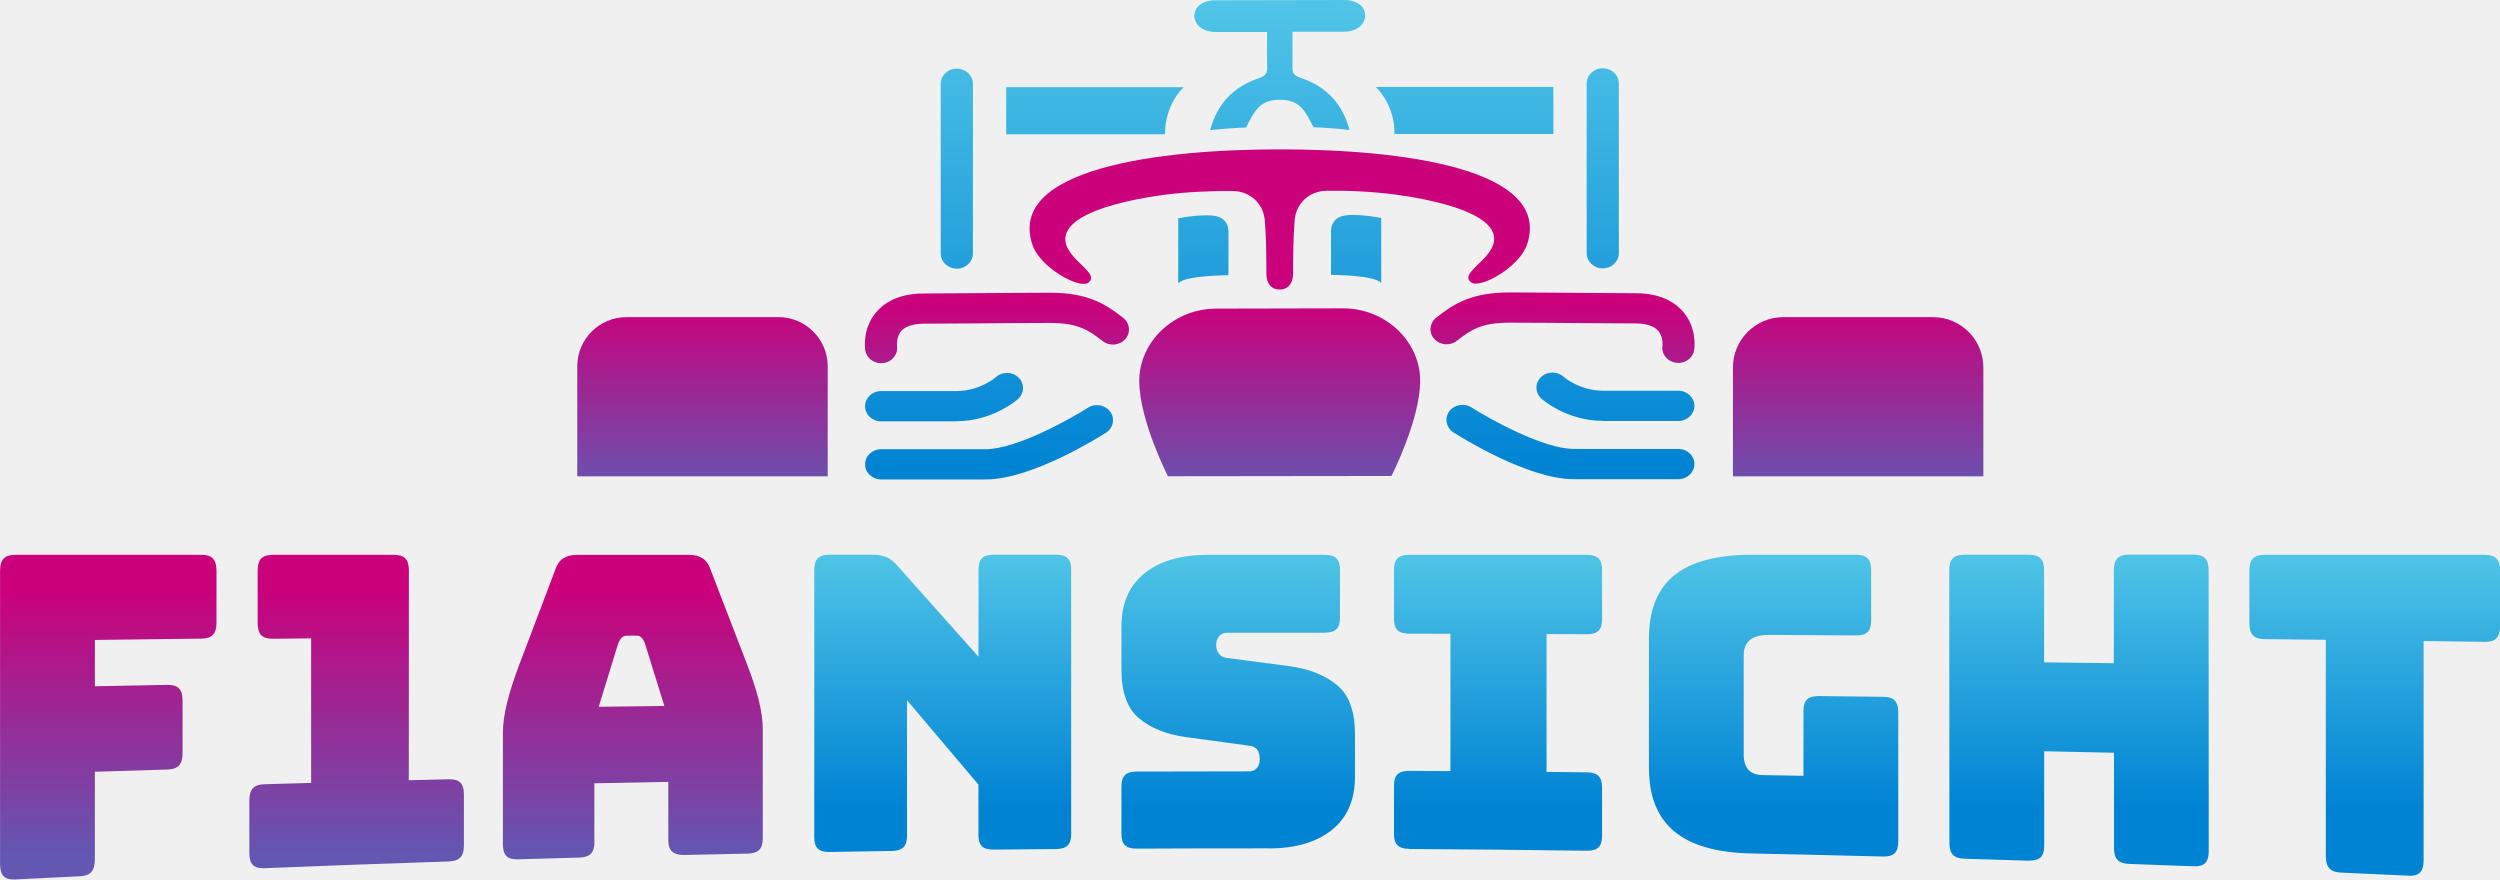
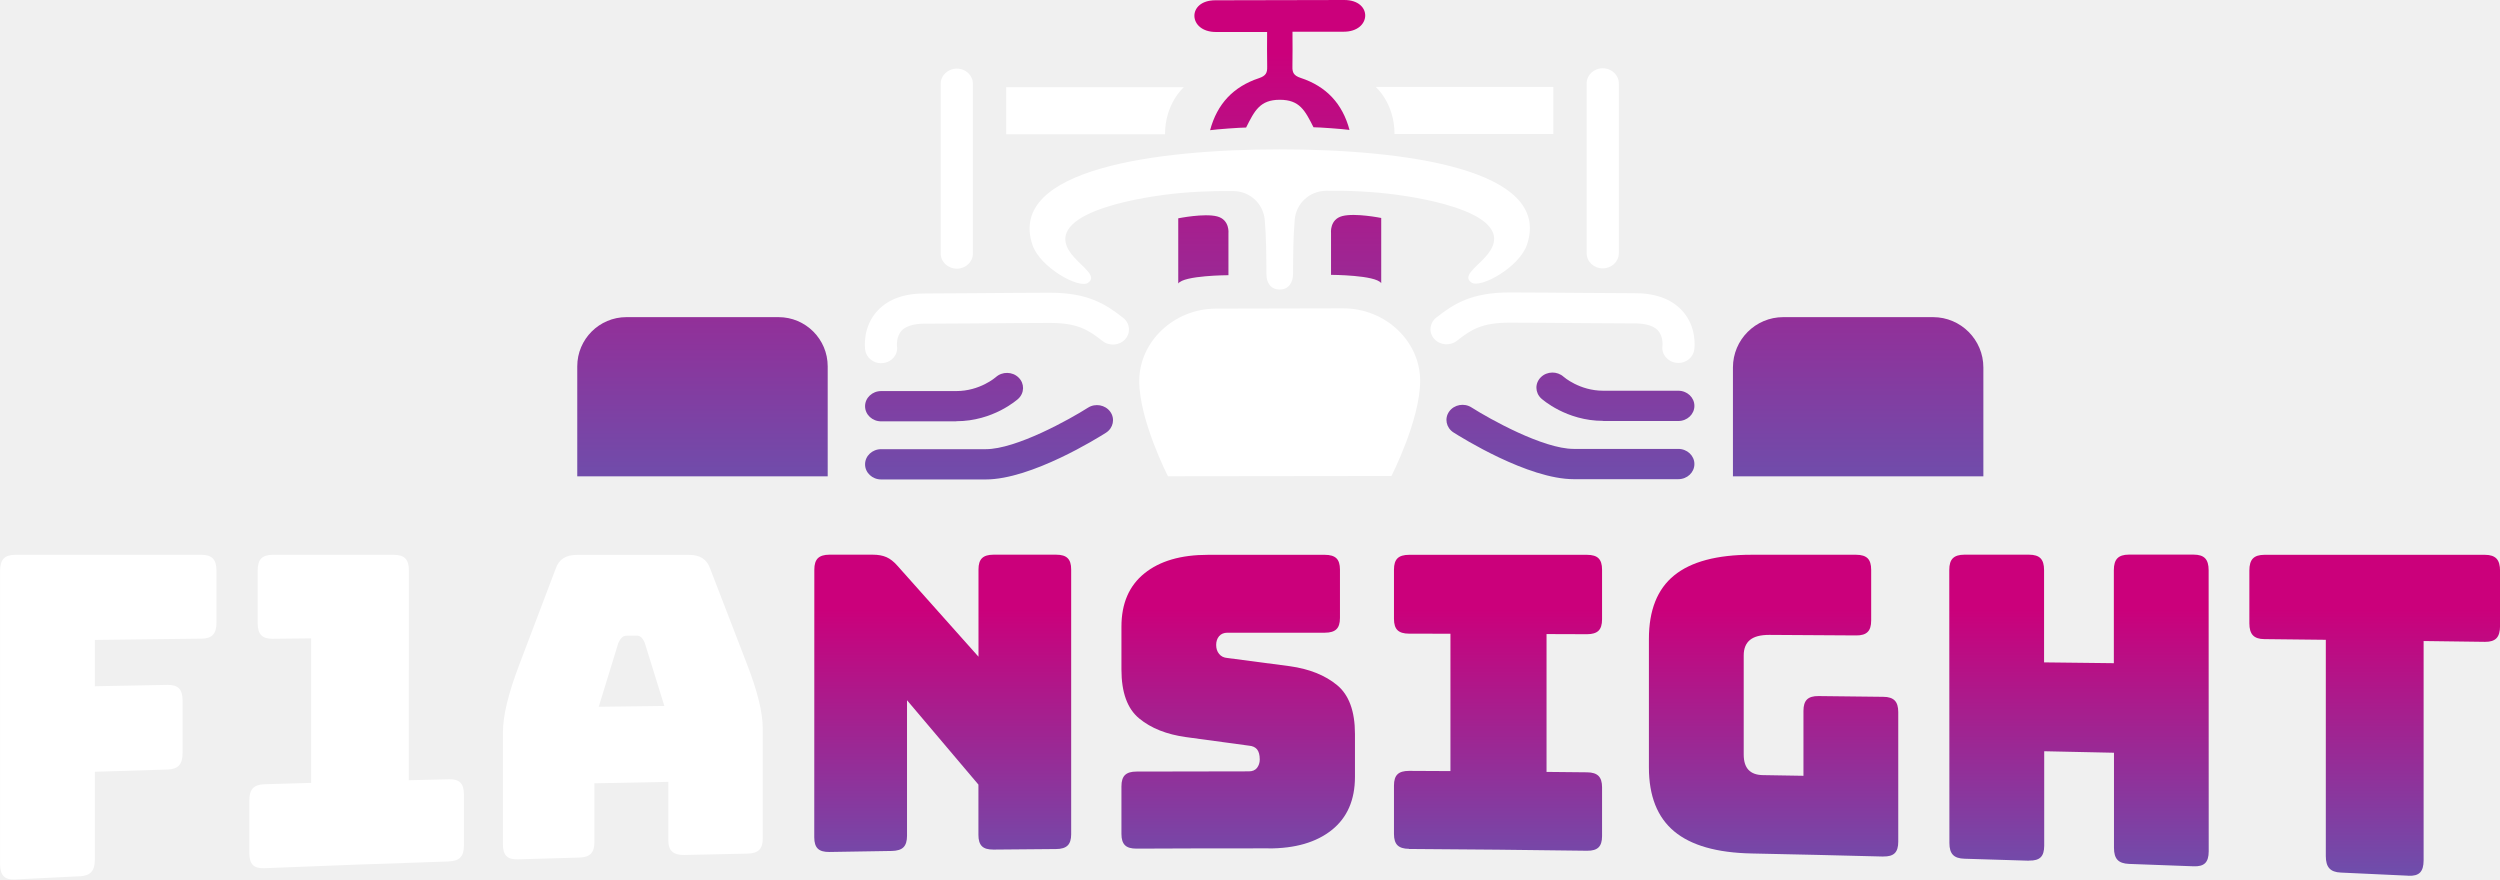
<svg xmlns="http://www.w3.org/2000/svg" xmlns:xlink="http://www.w3.org/1999/xlink" id="a" viewBox="0 0 366.56 128.95">
  <defs>
-     <linearGradient id="b" x1="272.45" y1="73.02" x2="272.45" y2="44.38" gradientUnits="userSpaceOnUse">
+     <linearGradient id="b" x1="145.02" y1="79.51" x2="145.02" y2="7.66" gradientUnits="userSpaceOnUse">
      <stop offset="0" stop-color="#6258b2" />
      <stop offset="1" stop-color="#cb007b" />
    </linearGradient>
-     <linearGradient id="c" x1="103" y1="73.02" x2="103" y2="44.38" xlink:href="#b" />
-     <linearGradient id="d" x1="146.18" y1="73.02" x2="146.18" y2="44.38" xlink:href="#b" />
-     <linearGradient id="e" x1="187.64" y1="73.02" x2="187.64" y2="44.38" xlink:href="#b" />
-     <linearGradient id="f" x1="229.1" y1="73.02" x2="229.1" y2="44.38" xlink:href="#b" />
-     <linearGradient id="g" x1="187.64" y1="73.02" x2="187.64" y2="44.38" xlink:href="#b" />
-     <linearGradient id="h" x1="160.55" y1="-2.7" x2="160.55" y2="68.67" gradientUnits="userSpaceOnUse">
-       <stop offset="0" stop-color="#54c8e8" />
-       <stop offset="1" stop-color="#0083d3" />
-     </linearGradient>
-     <linearGradient id="i" x1="145.02" y1="-2.7" x2="145.02" y2="68.67" xlink:href="#h" />
-     <linearGradient id="j" x1="138.43" y1="-2.7" x2="138.43" y2="68.67" xlink:href="#h" />
-     <linearGradient id="k" x1="140.29" y1="-2.7" x2="140.29" y2="68.67" xlink:href="#h" />
-     <linearGradient id="l" x1="176.45" y1="-2.7" x2="176.45" y2="68.67" xlink:href="#h" />
-     <linearGradient id="m" x1="214.73" y1="-2.7" x2="214.73" y2="68.67" xlink:href="#h" />
-     <linearGradient id="n" x1="230.26" y1="-2.7" x2="230.26" y2="68.67" xlink:href="#h" />
-     <linearGradient id="o" x1="236.86" y1="-2.7" x2="236.86" y2="68.67" xlink:href="#h" />
-     <linearGradient id="p" x1="235" y1="-2.7" x2="235" y2="68.67" xlink:href="#h" />
-     <linearGradient id="q" x1="187.64" y1="-2.7" x2="187.64" y2="68.67" xlink:href="#h" />
-     <linearGradient id="r" x1="198.84" y1="-2.7" x2="198.84" y2="68.67" xlink:href="#h" />
-     <linearGradient id="s" x1="15.87" y1="125.84" x2="15.87" y2="86.34" gradientUnits="userSpaceOnUse">
-       <stop offset="0" stop-color="#6258b2" />
-       <stop offset="1" stop-color="#cb007b" />
-     </linearGradient>
-     <linearGradient id="t" x1="52.31" y1="125.84" x2="52.31" y2="86.34" xlink:href="#s" />
-     <linearGradient id="u" x1="92.8" y1="125.84" x2="92.8" y2="86.34" xlink:href="#s" />
-     <linearGradient id="v" x1="138.24" y1="79.38" x2="138.24" y2="118.25" gradientUnits="userSpaceOnUse">
-       <stop offset="0" stop-color="#54c8e8" />
-       <stop offset="1" stop-color="#0083d3" />
-     </linearGradient>
-     <linearGradient id="w" x1="181.56" y1="79.38" x2="181.56" y2="118.25" xlink:href="#v" />
-     <linearGradient id="x" x1="219.65" y1="79.38" x2="219.65" y2="118.25" xlink:href="#v" />
-     <linearGradient id="y" x1="260.06" y1="79.38" x2="260.06" y2="118.25" xlink:href="#v" />
-     <linearGradient id="z" x1="304.84" y1="79.38" x2="304.84" y2="118.25" xlink:href="#v" />
-     <linearGradient id="aa" x1="348.18" y1="79.38" x2="348.18" y2="118.25" xlink:href="#v" />
+     <linearGradient id="c" x1="138.43" x2="138.43" xlink:href="#b" />
+     <linearGradient id="d" x1="176.45" y1="79.51" x2="176.45" y2="7.66" xlink:href="#b" />
+     <linearGradient id="e" x1="230.26" y1="79.51" x2="230.26" y2="7.66" xlink:href="#b" />
+     <linearGradient id="f" x1="236.86" y1="79.51" x2="236.86" y2="7.66" xlink:href="#b" />
+     <linearGradient id="g" x1="187.64" y1="79.51" x2="187.64" y2="7.66" xlink:href="#b" />
+     <linearGradient id="h" x1="198.84" y1="79.51" x2="198.84" y2="7.66" xlink:href="#b" />
+     <linearGradient id="i" x1="272.45" y1="79.51" x2="272.45" y2="7.66" xlink:href="#b" />
+     <linearGradient id="j" x1="103" y1="79.51" x2="103" y2="7.66" xlink:href="#b" />
+     <linearGradient id="k" x1="138.24" y1="133.2" x2="138.24" y2="89.29" xlink:href="#b" />
+     <linearGradient id="l" x1="181.56" y1="133.2" x2="181.56" y2="89.29" xlink:href="#b" />
+     <linearGradient id="m" x1="219.65" y1="133.2" x2="219.65" y2="89.29" xlink:href="#b" />
+     <linearGradient id="n" x1="260.06" y1="133.2" x2="260.06" y2="89.29" xlink:href="#b" />
+     <linearGradient id="o" x1="304.84" y1="133.2" x2="304.84" y2="89.29" xlink:href="#b" />
+     <linearGradient id="p" x1="348.18" y1="133.2" x2="348.18" y2="89.29" xlink:href="#b" />
  </defs>
-   <path d="M140.23,10.23h.12c1.08,0,1.96.88,1.96,1.96v25.62h-4.03V12.18c0-1.08.88-1.96,1.96-1.96Z" fill="#f1f1f1" />
-   <path d="M232.98,10.18h4.03v25.62c0,1.08-.88,1.96-1.96,1.96h-.12c-1.08,0-1.96-.88-1.96-1.96V10.18h0Z" transform="translate(469.99 47.94) rotate(-180)" fill="#f1f1f1" />
-   <path d="M261.47,46.5h21.96c4.07,0,7.38,3.31,7.38,7.38v15.96h-36.72v-15.96c0-4.07,3.31-7.38,7.38-7.38Z" fill="url(#b)" />
-   <path d="M91.85,46.5h22.3c3.98,0,7.21,3.23,7.21,7.21v16.13h-36.72v-16.13c0-3.98,3.23-7.21,7.21-7.21Z" fill="url(#c)" />
-   <path d="M129.2,53.26c-1.16,0-2.17-.81-2.34-1.93-.05-.34-.42-3.4,1.83-5.8,1.61-1.71,4-2.55,7.16-2.5.54,0,3.58-.02,6.79-.04,4.07-.03,8.69-.07,11.3-.07,5.6,0,8.18,1.67,10.75,3.69,1,.79,1.13,2.18.3,3.12-.84.94-2.32,1.06-3.32.28-2.11-1.66-3.68-2.66-7.73-2.66-2.59,0-7.2.04-11.26.07-3.91.03-6.33.05-6.91.04-1.16-.02-2.72.14-3.54.99-.86.89-.71,2.29-.71,2.3.18,1.21-.72,2.32-2.01,2.48-.11.01-.22.02-.32.02Z" fill="url(#d)" />
-   <path d="M196.95,45.21l-18.62.04c-6.23,0-11.29,4.86-11.29,10.61s4.21,13.97,4.21,13.97l32.77-.04s4.21-8.22,4.21-13.97-5.05-10.61-11.29-10.61Z" fill="url(#e)" />
-   <path d="M246.08,53.22c1.16,0,2.17-.81,2.34-1.93.05-.34.42-3.4-1.83-5.8-1.61-1.71-4-2.55-7.16-2.5-.54,0-3.58-.02-6.79-.04-4.07-.03-8.69-.07-11.3-.07-5.6,0-8.18,1.67-10.75,3.69-1,.79-1.13,2.18-.3,3.12.84.94,2.32,1.06,3.32.28,2.11-1.66,3.68-2.66,7.73-2.66,2.59,0,7.2.04,11.26.07,3.91.03,6.33.05,6.91.04,1.16-.02,2.72.14,3.54.99.86.89.71,2.29.71,2.3-.18,1.21.72,2.32,2.01,2.48.11.01.22.02.32.02Z" fill="url(#f)" />
-   <path d="M187.64,21.9c-17.99,0-39.99,2.87-36.26,14,1.12,3.33,6.83,6.48,8.15,5.57,1.31-.91-.48-2.06-1.97-3.67-6.02-6.44,9.76-8.79,13.12-9.23,3.34-.44,6.74-.59,10.11-.56,2.55.03,4.46,1.89,4.66,4.29.22,2.63.22,5.28.24,7.93,0,1.15.57,2.22,1.95,2.22s1.94-1.11,1.95-2.26c.02-2.64.02-5.29.24-7.93.2-2.4,2.11-4.26,4.66-4.29,3.37-.04,6.78.12,10.11.56,3.36.44,19.14,2.79,13.12,9.23-1.5,1.6-3.29,2.76-1.97,3.67,1.31.91,7.03-2.24,8.15-5.57,3.73-11.13-18.27-13.96-36.26-13.96Z" fill="url(#g)" />
-   <path d="M170.82,19.69h-23.29v-6.9h26.05s-2.76,2.35-2.76,6.9Z" fill="url(#h)" />
-   <path d="M144.54,70.3h-15.34c-1.3,0-2.36-.99-2.36-2.22s1.06-2.22,2.36-2.22h15.34c4.46,0,12.33-4.39,14.98-6.08,1.08-.69,2.54-.42,3.27.59.73,1.01.45,2.39-.63,3.08-1.1.7-10.93,6.85-17.63,6.85Z" fill="url(#i)" />
-   <path d="M140.22,61.78h-11.02c-1.3,0-2.36-.99-2.36-2.22s1.06-2.22,2.36-2.22h11.02c3.46,0,5.77-2.02,5.79-2.04.94-.85,2.43-.83,3.33.05.91.88.88,2.28-.05,3.13-.15.13-3.67,3.28-9.07,3.28Z" fill="url(#j)" />
-   <path d="M140.29,39.39c-1.3,0-2.36-.99-2.36-2.22V12.28c0-1.22,1.06-2.22,2.36-2.22s2.36.99,2.36,2.22v24.9c0,1.22-1.06,2.22-2.36,2.22Z" fill="url(#k)" />
-   <path d="M180.12,40.35s-6.55.02-7.36,1.22v-9.56s3.81-.77,5.7-.28,1.66,2.5,1.66,2.5v6.12Z" fill="url(#l)" />
-   <path d="M204.47,19.65c1.49,0,23.29,0,23.29,0v-6.9s-26.05,0-26.05,0c0,0,2.76,2.35,2.76,6.9Z" fill="url(#m)" />
-   <path d="M230.74,70.26h15.34c1.3,0,2.36-.99,2.36-2.22s-1.06-2.22-2.36-2.22h-15.34c-4.46,0-12.33-4.39-14.98-6.08-1.08-.69-2.54-.42-3.27.59-.73,1.01-.45,2.39.63,3.08,1.1.7,10.93,6.85,17.63,6.85Z" fill="url(#n)" />
-   <path d="M235.06,61.73h11.02c1.3,0,2.36-.99,2.36-2.22s-1.06-2.22-2.36-2.22h-11.02c-3.46,0-5.77-2.02-5.79-2.04-.94-.85-2.43-.83-3.33.05-.91.88-.88,2.28.05,3.13.15.13,3.67,3.28,9.07,3.28Z" fill="url(#o)" />
-   <path d="M235,39.35c-1.3,0-2.36-.99-2.36-2.22V12.23c0-1.22,1.06-2.22,2.36-2.22s2.36.99,2.36,2.22v24.9c0,1.22-1.06,2.22-2.36,2.22Z" fill="url(#p)" />
-   <path d="M197.09,0c-1.93,0-16.96.04-18.89.04-4.2,0-4.02,4.65.08,4.65,1.65,0,4.91,0,7.51,0,0,1.82-.03,3.47.01,5.12.02.86-.19,1.31-1.2,1.65-3.77,1.25-6.14,3.78-7.17,7.63.98-.14,4.45-.39,5.28-.39,1.24-2.47,2.03-4.07,4.94-4.07s3.69,1.56,4.94,4.03c.83,0,4.3.25,5.28.39-1.03-3.85-3.4-6.39-7.17-7.63-1.02-.34-1.22-.79-1.2-1.65.04-1.65.01-3.29.01-5.12,2.6,0,5.86,0,7.51,0,4.1,0,4.28-4.65.08-4.65Z" fill="url(#q)" />
-   <path d="M195.16,40.3s6.55.02,7.36,1.22v-9.56s-3.81-.77-5.7-.28-1.66,2.5-1.66,2.5v6.12Z" fill="url(#r)" />
-   <path d="M11.7,128.48c-3.16.15-6.33.31-9.49.47-.78.04-1.34-.12-1.68-.48-.35-.36-.52-.96-.52-1.8,0-14.31,0-28.63,0-42.94,0-.84.17-1.45.52-1.82.35-.37.91-.56,1.69-.56h27.32c.78,0,1.34.18,1.68.55.35.36.52.95.52,1.77,0,2.55,0,5.1,0,7.64,0,.81-.17,1.4-.52,1.77-.35.37-.91.56-1.69.56-5.21.06-10.41.12-15.62.19,0,2.26,0,4.53,0,6.79,3.55-.07,7.11-.14,10.66-.2.78-.01,1.34.16,1.68.52.35.36.52.95.52,1.76,0,2.58,0,5.16,0,7.74,0,.82-.17,1.41-.52,1.79-.35.38-.91.58-1.68.6-3.55.11-7.11.22-10.66.33,0,4.29,0,8.58,0,12.87,0,.83-.17,1.44-.52,1.82-.35.39-.91.6-1.68.64Z" fill="url(#s)" />
-   <path d="M65.84,126.31c-9.03.29-18.05.62-27.08.99-.78.03-1.34-.13-1.68-.47-.35-.35-.52-.93-.52-1.74,0-2.58,0-5.16,0-7.74,0-.81.17-1.4.52-1.77.35-.37.91-.57,1.68-.59,2.29-.07,4.57-.13,6.86-.2,0-7.06,0-14.13,0-21.19-1.88.02-3.76.04-5.64.06-.78,0-1.34-.17-1.68-.53-.35-.36-.52-.94-.52-1.75,0-2.58,0-5.15,0-7.73,0-.81.17-1.4.52-1.76.35-.36.91-.54,1.68-.54h17.77c.78,0,1.34.18,1.68.53.35.36.52.93.52,1.72,0,10.27,0,20.53-.01,30.8,1.96-.05,3.92-.1,5.88-.14.78-.02,1.34.14,1.68.49.35.35.52.91.52,1.7,0,2.51,0,5.03,0,7.54,0,.79-.17,1.37-.52,1.73-.35.37-.91.56-1.69.58Z" fill="url(#t)" />
-   <path d="M87.16,123.46c0,.78-.17,1.35-.52,1.71-.35.36-.91.55-1.69.57-3,.08-6,.17-9.01.26-.78.02-1.34-.13-1.68-.48-.35-.34-.52-.91-.52-1.69,0-5.46,0-10.93,0-16.39,0-1.24.19-2.67.58-4.29.39-1.62.99-3.51,1.81-5.67,1.78-4.71,3.56-9.4,5.34-14.08.24-.7.62-1.22,1.13-1.55.51-.33,1.17-.49,1.99-.49h16.48c.78,0,1.42.16,1.93.49.51.33.89.83,1.13,1.53,1.77,4.61,3.55,9.21,5.32,13.8.82,2.1,1.42,3.94,1.81,5.52.39,1.58.58,2.97.58,4.19,0,5.35,0,10.7,0,16.04,0,.77-.17,1.33-.52,1.68-.35.35-.91.53-1.69.55-3.08.06-6.17.13-9.25.2-.82.02-1.42-.14-1.81-.48-.39-.34-.58-.89-.58-1.67,0-2.86,0-5.71,0-8.57-3.61.06-7.23.13-10.84.21,0,2.87,0,5.75,0,8.62ZM90.67,94.25c-.96,3.12-1.92,6.25-2.88,9.38,3.21-.04,6.41-.08,9.62-.12-.96-3.09-1.92-6.18-2.88-9.28-.16-.37-.34-.63-.52-.79-.18-.16-.4-.24-.64-.24-.51,0-1.02,0-1.53.01-.24,0-.46.09-.64.25-.18.17-.36.43-.52.8Z" fill="url(#u)" />
-   <path d="M130.79,124.77c-3.06.04-6.13.09-9.19.15-.78.01-1.34-.15-1.69-.49-.35-.34-.52-.89-.52-1.66,0-13.08,0-26.17.01-39.25,0-.77.17-1.32.52-1.67.35-.34.91-.52,1.69-.52h6.37c.78,0,1.44.12,1.99.36.55.24,1.09.66,1.62,1.27,3.96,4.46,7.92,8.9,11.88,13.33,0-4.27,0-8.53,0-12.8,0-.76.17-1.31.52-1.65.35-.34.91-.51,1.68-.51h9.19c.78,0,1.34.17,1.68.51.35.34.52.89.52,1.65,0,12.94,0,25.88,0,38.83,0,.76-.17,1.31-.52,1.65-.35.34-.91.52-1.69.52-3.06.02-6.13.05-9.19.08-.78,0-1.34-.15-1.68-.49-.35-.34-.52-.89-.52-1.65,0-2.46,0-4.93,0-7.39-3.49-4.12-6.98-8.24-10.47-12.37,0,6.63,0,13.26,0,19.89,0,.76-.17,1.32-.52,1.67-.35.35-.91.52-1.69.54Z" fill="url(#v)" />
-   <path d="M186,124.39c-6.46,0-12.91,0-19.37.04-.78,0-1.34-.16-1.68-.5-.35-.34-.52-.89-.52-1.64,0-2.33,0-4.67,0-7,0-.76.17-1.31.52-1.65.35-.34.91-.51,1.68-.51,5.49-.02,10.99-.03,16.48-.03.53,0,.93-.17,1.2-.51.26-.34.4-.75.4-1.23,0-.68-.14-1.17-.4-1.49-.27-.32-.67-.5-1.2-.54-3.06-.42-6.13-.83-9.19-1.25-2.86-.39-5.16-1.31-6.89-2.74-1.74-1.43-2.6-3.82-2.6-7.18,0-2.09,0-4.19,0-6.28,0-3.39,1.12-6,3.37-7.81,2.25-1.82,5.35-2.72,9.31-2.72h17.15c.78,0,1.34.17,1.69.51.35.34.52.89.52,1.64,0,2.37,0,4.75,0,7.12,0,.76-.17,1.31-.52,1.64-.35.34-.91.51-1.69.51-4.76,0-9.52,0-14.28,0-.53,0-.94.17-1.23.51-.29.34-.43.77-.43,1.29,0,.52.14.96.43,1.31.29.36.69.56,1.23.6,3.04.4,6.09.8,9.13,1.2,2.86.4,5.17,1.32,6.92,2.76,1.76,1.44,2.64,3.84,2.64,7.18,0,2.09,0,4.19,0,6.28,0,3.39-1.13,5.99-3.4,7.8-2.27,1.81-5.36,2.71-9.29,2.7Z" fill="url(#w)" />
-   <path d="M206.6,124.46c-.78,0-1.34-.18-1.69-.52-.35-.34-.52-.89-.52-1.65,0-2.37,0-4.75,0-7.12,0-.76.17-1.31.52-1.64.35-.34.91-.5,1.69-.5,2.02,0,4.04.02,6.07.03,0-6.71,0-13.43,0-20.14-2.02,0-4.04,0-6.07-.01-.78,0-1.34-.17-1.69-.51-.35-.34-.52-.89-.52-1.65,0-2.41,0-4.83,0-7.24,0-.76.17-1.31.52-1.65.35-.34.91-.51,1.69-.51h26.1c.78,0,1.34.17,1.68.51.35.34.52.89.52,1.66,0,2.43,0,4.86,0,7.3,0,.76-.17,1.32-.52,1.66-.35.34-.91.51-1.68.51-1.98,0-3.96-.01-5.94-.02,0,6.74,0,13.47,0,20.21,1.98.02,3.96.04,5.94.06.78,0,1.34.19,1.68.53.35.35.52.9.52,1.66,0,2.39,0,4.78,0,7.17,0,.76-.17,1.32-.52,1.65-.35.34-.91.5-1.68.49-8.7-.12-17.4-.21-26.11-.26Z" fill="url(#x)" />
-   <path d="M276.15,125.59c-6.43-.17-12.87-.32-19.3-.45-5.11-.1-8.9-1.18-11.37-3.24-2.47-2.06-3.71-5.18-3.71-9.37,0-6.29,0-12.57,0-18.86,0-4.19,1.23-7.29,3.7-9.3,2.47-2.01,6.26-3.03,11.36-3.03h15.32c.78,0,1.34.18,1.69.52.35.35.52.91.52,1.69,0,2.48,0,4.95,0,7.43,0,.78-.17,1.34-.52,1.68-.35.35-.91.52-1.69.51-4.25-.03-8.5-.05-12.74-.08-1.27,0-2.21.24-2.82.74-.61.5-.92,1.26-.92,2.27,0,4.84,0,9.69,0,14.53,0,1.01.24,1.77.71,2.26.47.49,1.17.75,2.11.76,1.98.03,3.96.06,5.94.1,0-3.17,0-6.35,0-9.52,0-.77.17-1.33.52-1.67.35-.34.91-.51,1.68-.5,3.17.03,6.33.07,9.5.11.78,0,1.34.19,1.68.54.35.35.52.92.52,1.7,0,6.34,0,12.67,0,19.01,0,.78-.17,1.34-.52,1.68-.35.34-.91.5-1.68.48Z" fill="url(#y)" />
-   <path d="M297.53,126.2c-3.17-.1-6.33-.2-9.5-.29-.78-.02-1.34-.21-1.68-.57-.35-.36-.52-.93-.52-1.72,0-13.35-.01-26.7-.02-40.06,0-.78.17-1.35.52-1.7.35-.35.91-.53,1.68-.53h9.5c.78,0,1.34.18,1.68.53.35.35.52.93.52,1.72,0,4.51,0,9.03,0,13.54,3.41.04,6.82.08,10.23.12,0-4.55,0-9.1,0-13.65,0-.8.17-1.37.52-1.73.35-.36.91-.54,1.68-.54h9.5c.78,0,1.34.18,1.68.54.35.36.52.94.52,1.75,0,13.74,0,27.48.01,41.21,0,.81-.17,1.38-.52,1.73-.35.35-.91.5-1.68.47-3.16-.12-6.33-.24-9.49-.35-.78-.03-1.34-.23-1.68-.59-.35-.37-.52-.95-.52-1.75,0-4.65,0-9.31,0-13.96-3.41-.08-6.82-.15-10.23-.22,0,4.62,0,9.24,0,13.85,0,.79-.17,1.36-.52,1.7-.35.34-.91.5-1.68.48Z" fill="url(#z)" />
-   <path d="M353.14,128.4c-3.31-.16-6.61-.31-9.92-.46-.78-.03-1.34-.24-1.68-.62-.35-.38-.52-.98-.52-1.8,0-10.57,0-21.14,0-31.71-3-.04-6-.07-9.01-.1-.78,0-1.34-.2-1.68-.56-.35-.37-.52-.95-.52-1.76,0-2.58,0-5.16,0-7.74,0-.81.17-1.4.52-1.76.35-.36.91-.54,1.68-.54h32.35c.78,0,1.34.19,1.69.56.35.37.52.98.52,1.82v8.02c0,.84-.17,1.45-.52,1.82-.35.37-.91.55-1.69.54-3-.04-6-.08-9-.12,0,10.72,0,21.44,0,32.16,0,.83-.17,1.42-.52,1.78-.35.36-.91.51-1.68.48Z" fill="url(#aa)" />
+   <path d="M129.2,53.26c-1.16,0-2.17-.81-2.34-1.93-.05-.34-.42-3.4,1.83-5.8,1.61-1.71,4-2.55,7.16-2.5.54,0,3.58-.02,6.79-.04,4.07-.03,8.69-.07,11.3-.07,5.6,0,8.18,1.67,10.75,3.69,1,.79,1.13,2.18.3,3.12-.84.94-2.32,1.06-3.32.28-2.11-1.66-3.68-2.66-7.73-2.66-2.59,0-7.2.04-11.26.07-3.91.03-6.33.05-6.91.04-1.16-.02-2.72.14-3.54.99-.86.89-.71,2.29-.71,2.3.18,1.21-.72,2.32-2.01,2.48-.11.01-.22.02-.32.02Z" fill="#fff" />
+   <path d="M196.95,45.21l-18.62.04c-6.23,0-11.29,4.86-11.29,10.61s4.21,13.97,4.21,13.97l32.77-.04s4.21-8.22,4.21-13.97-5.05-10.61-11.29-10.61Z" fill="#fff" />
+   <path d="M246.08,53.22c1.16,0,2.17-.81,2.34-1.93.05-.34.42-3.4-1.83-5.8-1.61-1.71-4-2.55-7.16-2.5-.54,0-3.58-.02-6.79-.04-4.07-.03-8.69-.07-11.3-.07-5.6,0-8.18,1.67-10.75,3.69-1,.79-1.13,2.18-.3,3.12.84.94,2.32,1.06,3.32.28,2.11-1.66,3.68-2.66,7.73-2.66,2.59,0,7.2.04,11.26.07,3.91.03,6.33.05,6.91.04,1.16-.02,2.72.14,3.54.99.86.89.71,2.29.71,2.3-.18,1.21.72,2.32,2.01,2.48.11.01.22.02.32.02Z" fill="#fff" />
+   <path d="M187.64,21.9c-17.99,0-39.99,2.87-36.26,14,1.12,3.33,6.83,6.48,8.15,5.57,1.31-.91-.48-2.06-1.97-3.67-6.02-6.44,9.76-8.79,13.12-9.23,3.34-.44,6.74-.59,10.11-.56,2.55.03,4.46,1.89,4.66,4.29.22,2.63.22,5.28.24,7.93,0,1.15.57,2.22,1.95,2.22s1.94-1.11,1.95-2.26c.02-2.64.02-5.29.24-7.93.2-2.4,2.11-4.26,4.66-4.29,3.37-.04,6.78.12,10.11.56,3.36.44,19.14,2.79,13.12,9.23-1.5,1.6-3.29,2.76-1.97,3.67,1.31.91,7.03-2.24,8.15-5.57,3.73-11.13-18.27-13.96-36.26-13.96Z" fill="#fff" />
+   <path d="M170.82,19.69h-23.29v-6.9h26.05s-2.76,2.35-2.76,6.9Z" fill="#fff" />
+   <path d="M140.29,39.39c-1.3,0-2.36-.99-2.36-2.22V12.28c0-1.22,1.06-2.22,2.36-2.22s2.36.99,2.36,2.22v24.9c0,1.22-1.06,2.22-2.36,2.22Z" fill="#fff" />
+   <path d="M204.47,19.65c1.49,0,23.29,0,23.29,0v-6.9s-26.05,0-26.05,0c0,0,2.76,2.35,2.76,6.9Z" fill="#fff" />
+   <path d="M235,39.35c-1.3,0-2.36-.99-2.36-2.22V12.23c0-1.22,1.06-2.22,2.36-2.22s2.36.99,2.36,2.22v24.9c0,1.22-1.06,2.22-2.36,2.22Z" fill="#fff" />
+   <path d="M144.54,70.3h-15.34c-1.3,0-2.36-.99-2.36-2.22s1.06-2.22,2.36-2.22h15.34c4.46,0,12.33-4.39,14.98-6.08,1.08-.69,2.54-.42,3.27.59.73,1.01.45,2.39-.63,3.08-1.1.7-10.93,6.85-17.63,6.85Z" fill="url(#b)" />
+   <path d="M140.22,61.78h-11.02c-1.3,0-2.36-.99-2.36-2.22s1.06-2.22,2.36-2.22h11.02c3.46,0,5.77-2.02,5.79-2.04.94-.85,2.43-.83,3.33.05.91.88.88,2.28-.05,3.13-.15.13-3.67,3.28-9.07,3.28Z" fill="url(#c)" />
+   <path d="M180.12,40.35s-6.55.02-7.36,1.22v-9.56s3.81-.77,5.7-.28,1.66,2.5,1.66,2.5v6.12Z" fill="url(#d)" />
+   <path d="M230.74,70.26h15.34c1.3,0,2.36-.99,2.36-2.22s-1.06-2.22-2.36-2.22h-15.34c-4.46,0-12.33-4.39-14.98-6.08-1.08-.69-2.54-.42-3.27.59-.73,1.01-.45,2.39.63,3.08,1.1.7,10.93,6.85,17.63,6.85Z" fill="url(#e)" />
+   <path d="M235.06,61.73h11.02c1.3,0,2.36-.99,2.36-2.22s-1.06-2.22-2.36-2.22h-11.02c-3.46,0-5.77-2.02-5.79-2.04-.94-.85-2.43-.83-3.33.05-.91.88-.88,2.28.05,3.13.15.13,3.67,3.28,9.07,3.28Z" fill="url(#f)" />
+   <path d="M197.09,0c-1.93,0-16.96.04-18.89.04-4.2,0-4.02,4.65.08,4.65,1.65,0,4.91,0,7.51,0,0,1.82-.03,3.47.01,5.12.02.86-.19,1.31-1.2,1.65-3.77,1.25-6.14,3.78-7.17,7.63.98-.14,4.45-.39,5.28-.39,1.24-2.47,2.03-4.07,4.94-4.07s3.69,1.56,4.94,4.03c.83,0,4.3.25,5.28.39-1.03-3.85-3.4-6.39-7.17-7.63-1.02-.34-1.22-.79-1.2-1.65.04-1.65.01-3.29.01-5.12,2.6,0,5.86,0,7.51,0,4.1,0,4.28-4.65.08-4.65Z" fill="url(#g)" />
+   <path d="M195.16,40.3s6.55.02,7.36,1.22v-9.56s-3.81-.77-5.7-.28-1.66,2.5-1.66,2.5v6.12Z" fill="url(#h)" />
+   <path d="M261.47,46.5h21.96c4.07,0,7.38,3.31,7.38,7.38v15.96h-36.72v-15.96c0-4.07,3.31-7.38,7.38-7.38Z" fill="url(#i)" />
+   <path d="M91.85,46.5h22.3c3.98,0,7.21,3.23,7.21,7.21v16.13h-36.72v-16.13c0-3.98,3.23-7.21,7.21-7.21Z" fill="url(#j)" />
+   <path d="M11.7,128.48c-3.16.15-6.33.31-9.49.47-.78.04-1.34-.12-1.68-.48-.35-.36-.52-.96-.52-1.8,0-14.31,0-28.63,0-42.94,0-.84.17-1.45.52-1.82.35-.37.91-.56,1.69-.56h27.32c.78,0,1.34.18,1.68.55.35.36.52.95.52,1.77,0,2.55,0,5.1,0,7.64,0,.81-.17,1.4-.52,1.77-.35.37-.91.56-1.69.56-5.21.06-10.41.12-15.62.19,0,2.26,0,4.53,0,6.79,3.55-.07,7.11-.14,10.66-.2.78-.01,1.34.16,1.68.52.35.36.52.95.52,1.76,0,2.58,0,5.16,0,7.74,0,.82-.17,1.41-.52,1.79-.35.38-.91.58-1.68.6-3.55.11-7.11.22-10.66.33,0,4.29,0,8.58,0,12.87,0,.83-.17,1.44-.52,1.82-.35.39-.91.6-1.68.64Z" fill="#fff" />
+   <path d="M65.84,126.31c-9.03.29-18.05.62-27.08.99-.78.03-1.34-.13-1.68-.47-.35-.35-.52-.93-.52-1.74,0-2.58,0-5.16,0-7.74,0-.81.17-1.4.52-1.77.35-.37.91-.57,1.68-.59,2.29-.07,4.57-.13,6.86-.2,0-7.06,0-14.13,0-21.19-1.88.02-3.76.04-5.64.06-.78,0-1.34-.17-1.68-.53-.35-.36-.52-.94-.52-1.75,0-2.58,0-5.15,0-7.73,0-.81.17-1.4.52-1.76.35-.36.91-.54,1.68-.54h17.77c.78,0,1.34.18,1.68.53.35.36.52.93.52,1.72,0,10.27,0,20.53-.01,30.8,1.96-.05,3.92-.1,5.88-.14.78-.02,1.34.14,1.68.49.35.35.52.91.52,1.7,0,2.51,0,5.03,0,7.54,0,.79-.17,1.37-.52,1.73-.35.37-.91.56-1.69.58Z" fill="#fff" />
+   <path d="M87.16,123.46c0,.78-.17,1.35-.52,1.71-.35.36-.91.55-1.69.57-3,.08-6,.17-9.01.26-.78.02-1.34-.13-1.68-.48-.35-.34-.52-.91-.52-1.69,0-5.46,0-10.93,0-16.39,0-1.24.19-2.67.58-4.29.39-1.62.99-3.51,1.81-5.67,1.78-4.71,3.56-9.4,5.34-14.08.24-.7.62-1.22,1.13-1.55.51-.33,1.17-.49,1.99-.49h16.48c.78,0,1.42.16,1.93.49.51.33.89.83,1.13,1.53,1.77,4.61,3.55,9.21,5.32,13.8.82,2.1,1.42,3.94,1.81,5.52.39,1.58.58,2.97.58,4.19,0,5.35,0,10.7,0,16.04,0,.77-.17,1.33-.52,1.68-.35.35-.91.53-1.69.55-3.08.06-6.17.13-9.25.2-.82.02-1.42-.14-1.81-.48-.39-.34-.58-.89-.58-1.67,0-2.86,0-5.71,0-8.57-3.61.06-7.23.13-10.84.21,0,2.87,0,5.75,0,8.62ZM90.67,94.25c-.96,3.12-1.92,6.25-2.88,9.38,3.21-.04,6.41-.08,9.62-.12-.96-3.09-1.92-6.18-2.88-9.28-.16-.37-.34-.63-.52-.79-.18-.16-.4-.24-.64-.24-.51,0-1.02,0-1.53.01-.24,0-.46.09-.64.25-.18.17-.36.43-.52.8Z" fill="#fff" />
+   <path d="M130.79,124.77c-3.06.04-6.13.09-9.19.15-.78.01-1.34-.15-1.69-.49-.35-.34-.52-.89-.52-1.66,0-13.08,0-26.17.01-39.25,0-.77.17-1.32.52-1.67.35-.34.91-.52,1.69-.52h6.37c.78,0,1.44.12,1.99.36.55.24,1.09.66,1.62,1.27,3.96,4.46,7.92,8.9,11.88,13.33,0-4.27,0-8.53,0-12.8,0-.76.17-1.31.52-1.65.35-.34.91-.51,1.68-.51h9.19c.78,0,1.34.17,1.68.51.35.34.52.89.52,1.65,0,12.94,0,25.88,0,38.83,0,.76-.17,1.31-.52,1.65-.35.34-.91.52-1.69.52-3.06.02-6.13.05-9.19.08-.78,0-1.34-.15-1.68-.49-.35-.34-.52-.89-.52-1.65,0-2.46,0-4.93,0-7.39-3.49-4.12-6.98-8.24-10.47-12.37,0,6.63,0,13.26,0,19.89,0,.76-.17,1.32-.52,1.67-.35.35-.91.52-1.69.54Z" fill="url(#k)" />
+   <path d="M186,124.39c-6.46,0-12.91,0-19.37.04-.78,0-1.34-.16-1.68-.5-.35-.34-.52-.89-.52-1.64,0-2.33,0-4.67,0-7,0-.76.17-1.31.52-1.65.35-.34.91-.51,1.68-.51,5.49-.02,10.99-.03,16.48-.03.53,0,.93-.17,1.2-.51.26-.34.4-.75.4-1.23,0-.68-.14-1.17-.4-1.49-.27-.32-.67-.5-1.2-.54-3.06-.42-6.13-.83-9.19-1.25-2.86-.39-5.16-1.31-6.89-2.74-1.74-1.43-2.6-3.82-2.6-7.18,0-2.09,0-4.19,0-6.28,0-3.39,1.12-6,3.37-7.81,2.25-1.82,5.35-2.72,9.31-2.72h17.15c.78,0,1.34.17,1.69.51.35.34.52.89.52,1.64,0,2.37,0,4.75,0,7.12,0,.76-.17,1.31-.52,1.64-.35.34-.91.51-1.69.51-4.76,0-9.52,0-14.28,0-.53,0-.94.17-1.23.51-.29.34-.43.77-.43,1.29,0,.52.14.96.43,1.31.29.36.69.56,1.23.6,3.04.4,6.09.8,9.13,1.2,2.86.4,5.17,1.32,6.92,2.76,1.76,1.44,2.64,3.84,2.64,7.18,0,2.09,0,4.19,0,6.28,0,3.39-1.13,5.99-3.4,7.8-2.27,1.81-5.36,2.71-9.29,2.7Z" fill="url(#l)" />
+   <path d="M206.6,124.46c-.78,0-1.34-.18-1.69-.52-.35-.34-.52-.89-.52-1.65,0-2.37,0-4.75,0-7.12,0-.76.17-1.31.52-1.64.35-.34.91-.5,1.69-.5,2.02,0,4.04.02,6.07.03,0-6.71,0-13.43,0-20.14-2.02,0-4.04,0-6.07-.01-.78,0-1.34-.17-1.69-.51-.35-.34-.52-.89-.52-1.65,0-2.41,0-4.83,0-7.24,0-.76.17-1.31.52-1.65.35-.34.91-.51,1.69-.51h26.1c.78,0,1.34.17,1.68.51.35.34.52.89.52,1.66,0,2.43,0,4.86,0,7.3,0,.76-.17,1.32-.52,1.66-.35.34-.91.51-1.68.51-1.98,0-3.96-.01-5.94-.02,0,6.74,0,13.47,0,20.21,1.98.02,3.96.04,5.94.06.78,0,1.34.19,1.68.53.35.35.52.9.52,1.66,0,2.39,0,4.78,0,7.17,0,.76-.17,1.32-.52,1.65-.35.34-.91.5-1.68.49-8.7-.12-17.4-.21-26.11-.26Z" fill="url(#m)" />
+   <path d="M276.15,125.59c-6.43-.17-12.87-.32-19.3-.45-5.11-.1-8.9-1.18-11.37-3.24-2.47-2.06-3.71-5.18-3.71-9.37,0-6.29,0-12.57,0-18.86,0-4.19,1.23-7.29,3.7-9.3,2.47-2.01,6.26-3.03,11.36-3.03h15.32c.78,0,1.34.18,1.69.52.35.35.52.91.52,1.69,0,2.48,0,4.95,0,7.43,0,.78-.17,1.34-.52,1.68-.35.35-.91.52-1.69.51-4.25-.03-8.5-.05-12.74-.08-1.27,0-2.21.24-2.82.74-.61.5-.92,1.26-.92,2.27,0,4.84,0,9.69,0,14.53,0,1.01.24,1.77.71,2.26.47.49,1.17.75,2.11.76,1.98.03,3.96.06,5.94.1,0-3.17,0-6.35,0-9.52,0-.77.17-1.33.52-1.67.35-.34.91-.51,1.68-.5,3.17.03,6.33.07,9.5.11.78,0,1.34.19,1.68.54.35.35.52.92.52,1.7,0,6.34,0,12.67,0,19.01,0,.78-.17,1.34-.52,1.68-.35.34-.91.5-1.68.48Z" fill="url(#n)" />
+   <path d="M297.53,126.2c-3.17-.1-6.33-.2-9.5-.29-.78-.02-1.34-.21-1.68-.57-.35-.36-.52-.93-.52-1.72,0-13.35-.01-26.7-.02-40.06,0-.78.17-1.35.52-1.7.35-.35.91-.53,1.68-.53h9.5c.78,0,1.34.18,1.68.53.35.35.52.93.52,1.72,0,4.51,0,9.03,0,13.54,3.41.04,6.82.08,10.23.12,0-4.55,0-9.1,0-13.65,0-.8.17-1.37.52-1.73.35-.36.91-.54,1.68-.54h9.5c.78,0,1.34.18,1.68.54.35.36.52.94.52,1.75,0,13.74,0,27.48.01,41.21,0,.81-.17,1.38-.52,1.73-.35.35-.91.5-1.68.47-3.16-.12-6.33-.24-9.49-.35-.78-.03-1.34-.23-1.68-.59-.35-.37-.52-.95-.52-1.75,0-4.65,0-9.31,0-13.96-3.41-.08-6.82-.15-10.23-.22,0,4.62,0,9.24,0,13.85,0,.79-.17,1.36-.52,1.7-.35.34-.91.5-1.68.48Z" fill="url(#o)" />
+   <path d="M353.14,128.4c-3.31-.16-6.61-.31-9.92-.46-.78-.03-1.34-.24-1.68-.62-.35-.38-.52-.98-.52-1.8,0-10.57,0-21.14,0-31.71-3-.04-6-.07-9.01-.1-.78,0-1.34-.2-1.68-.56-.35-.37-.52-.95-.52-1.76,0-2.58,0-5.16,0-7.74,0-.81.17-1.4.52-1.76.35-.36.91-.54,1.68-.54h32.35c.78,0,1.34.19,1.69.56.35.37.52.98.52,1.82v8.02c0,.84-.17,1.45-.52,1.82-.35.37-.91.55-1.69.54-3-.04-6-.08-9-.12,0,10.72,0,21.44,0,32.16,0,.83-.17,1.42-.52,1.78-.35.36-.91.51-1.68.48Z" fill="url(#p)" />
</svg>
